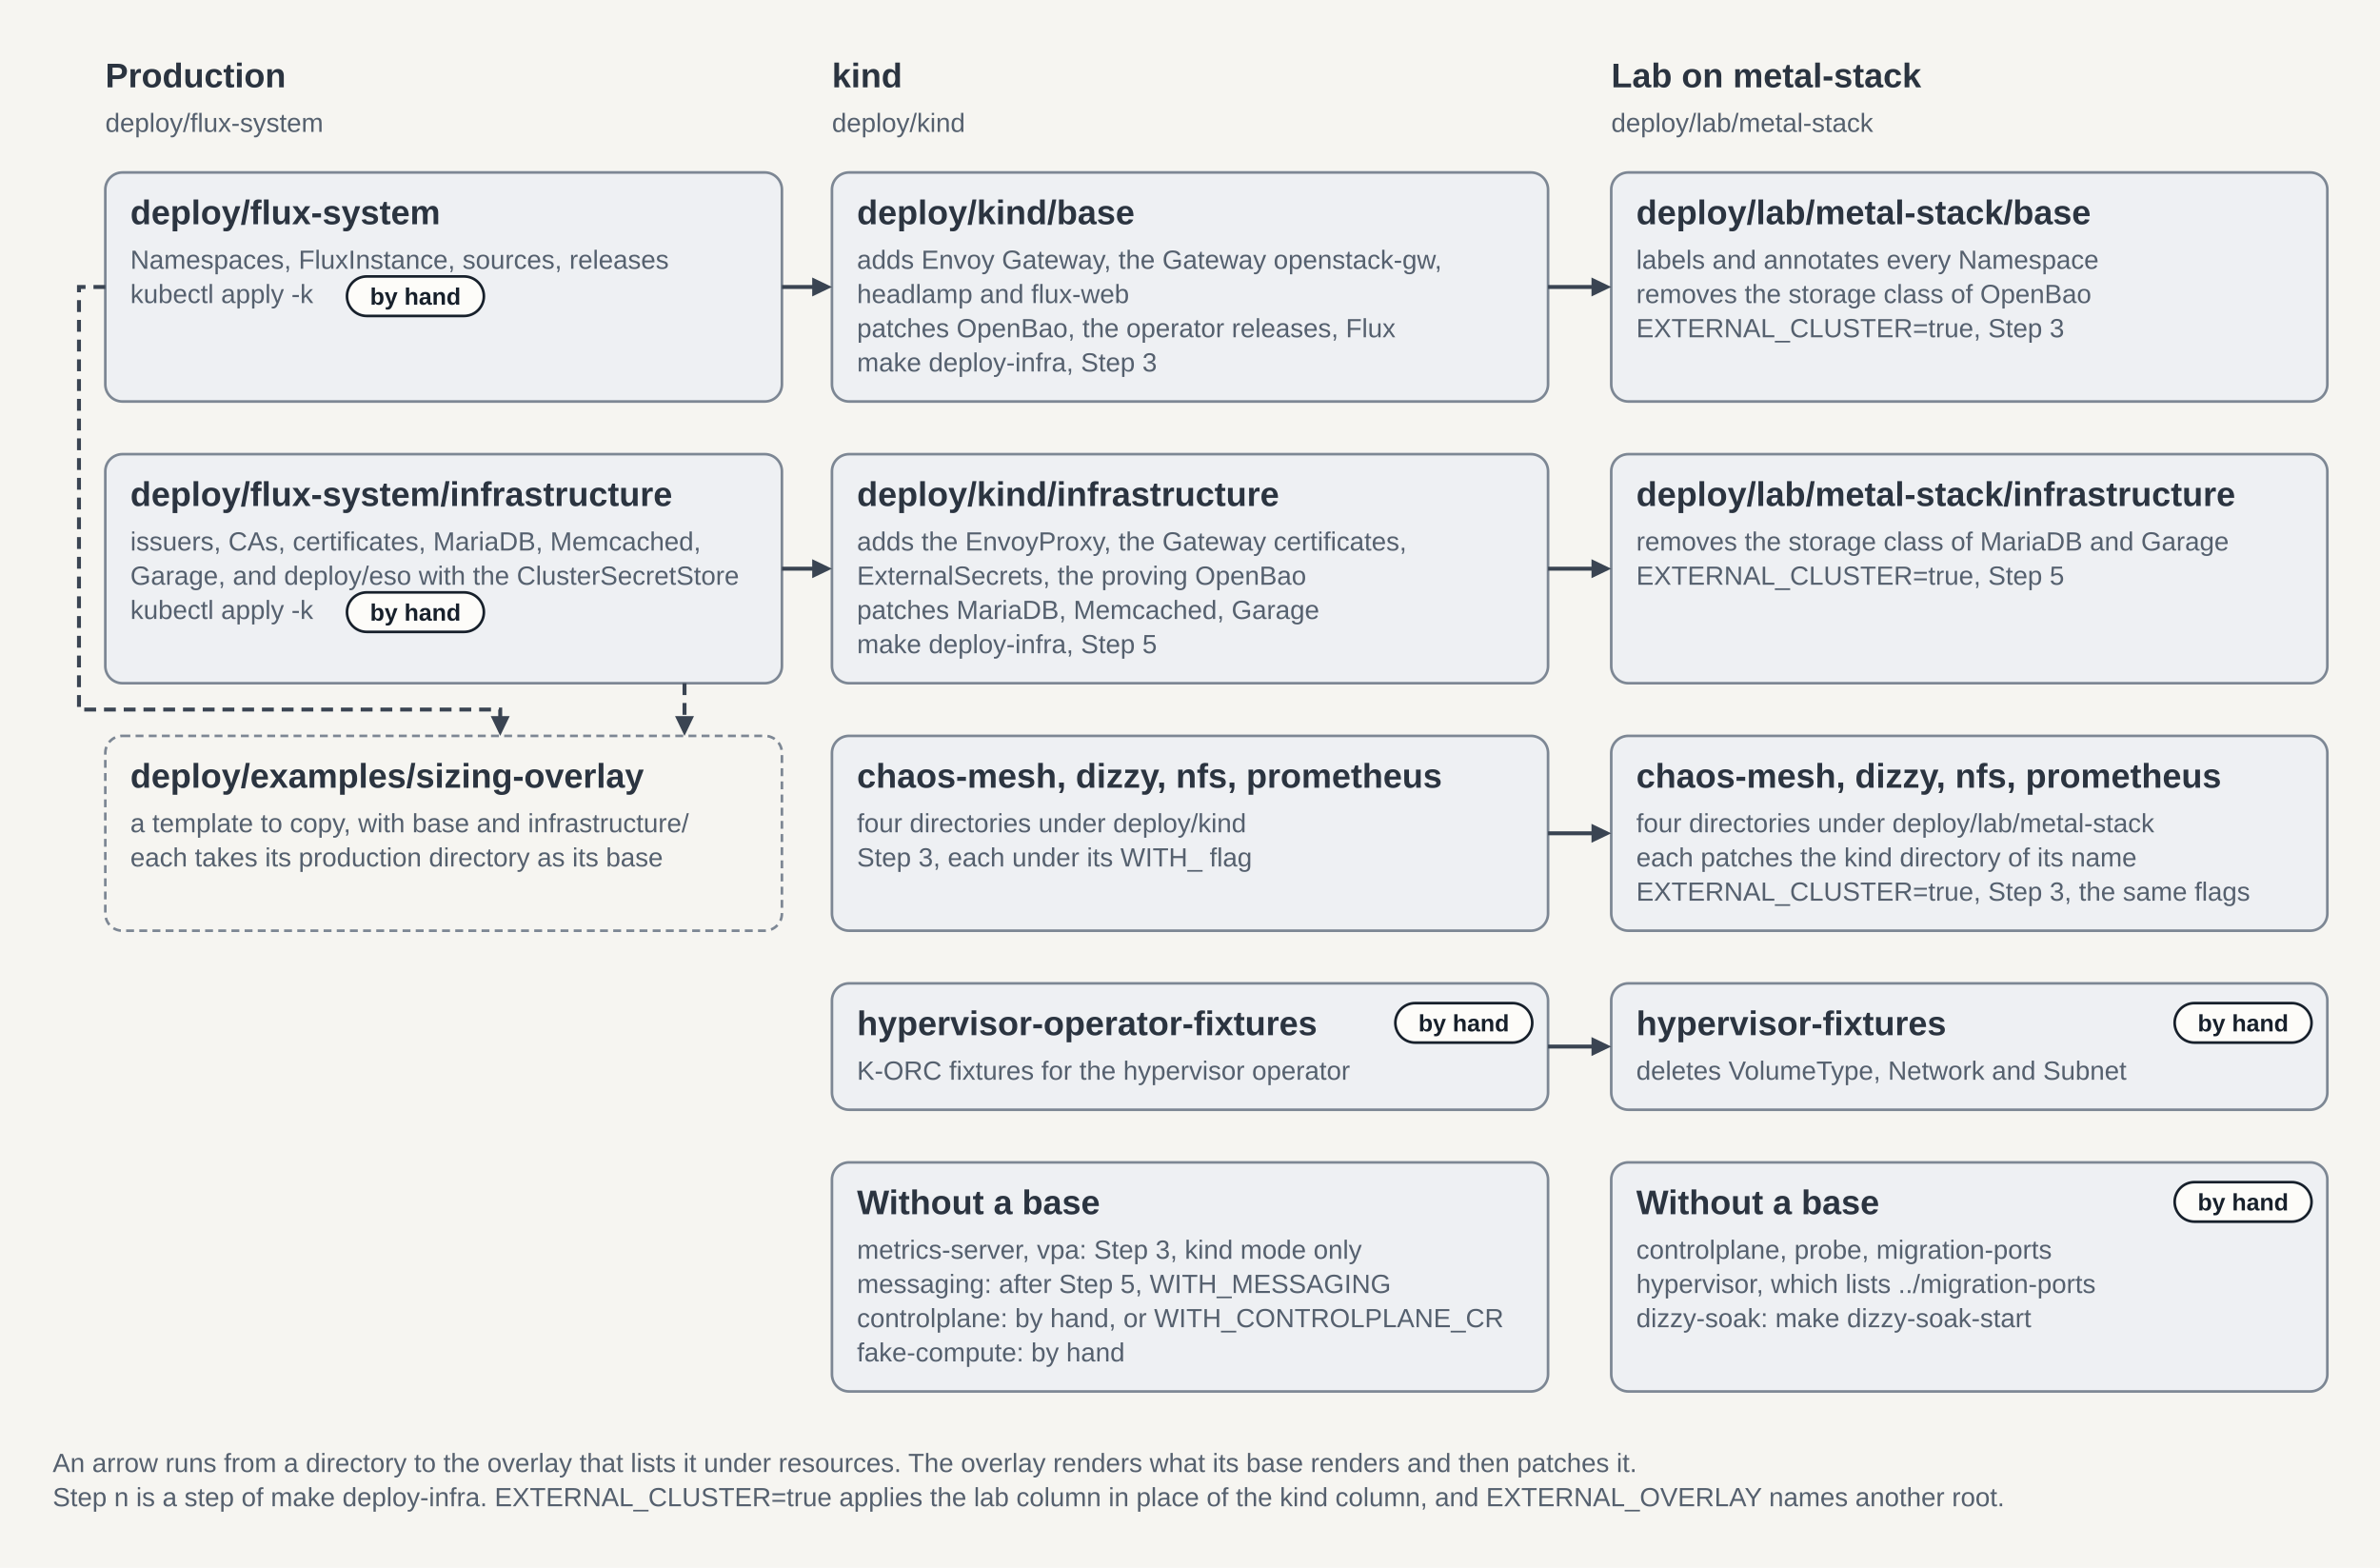
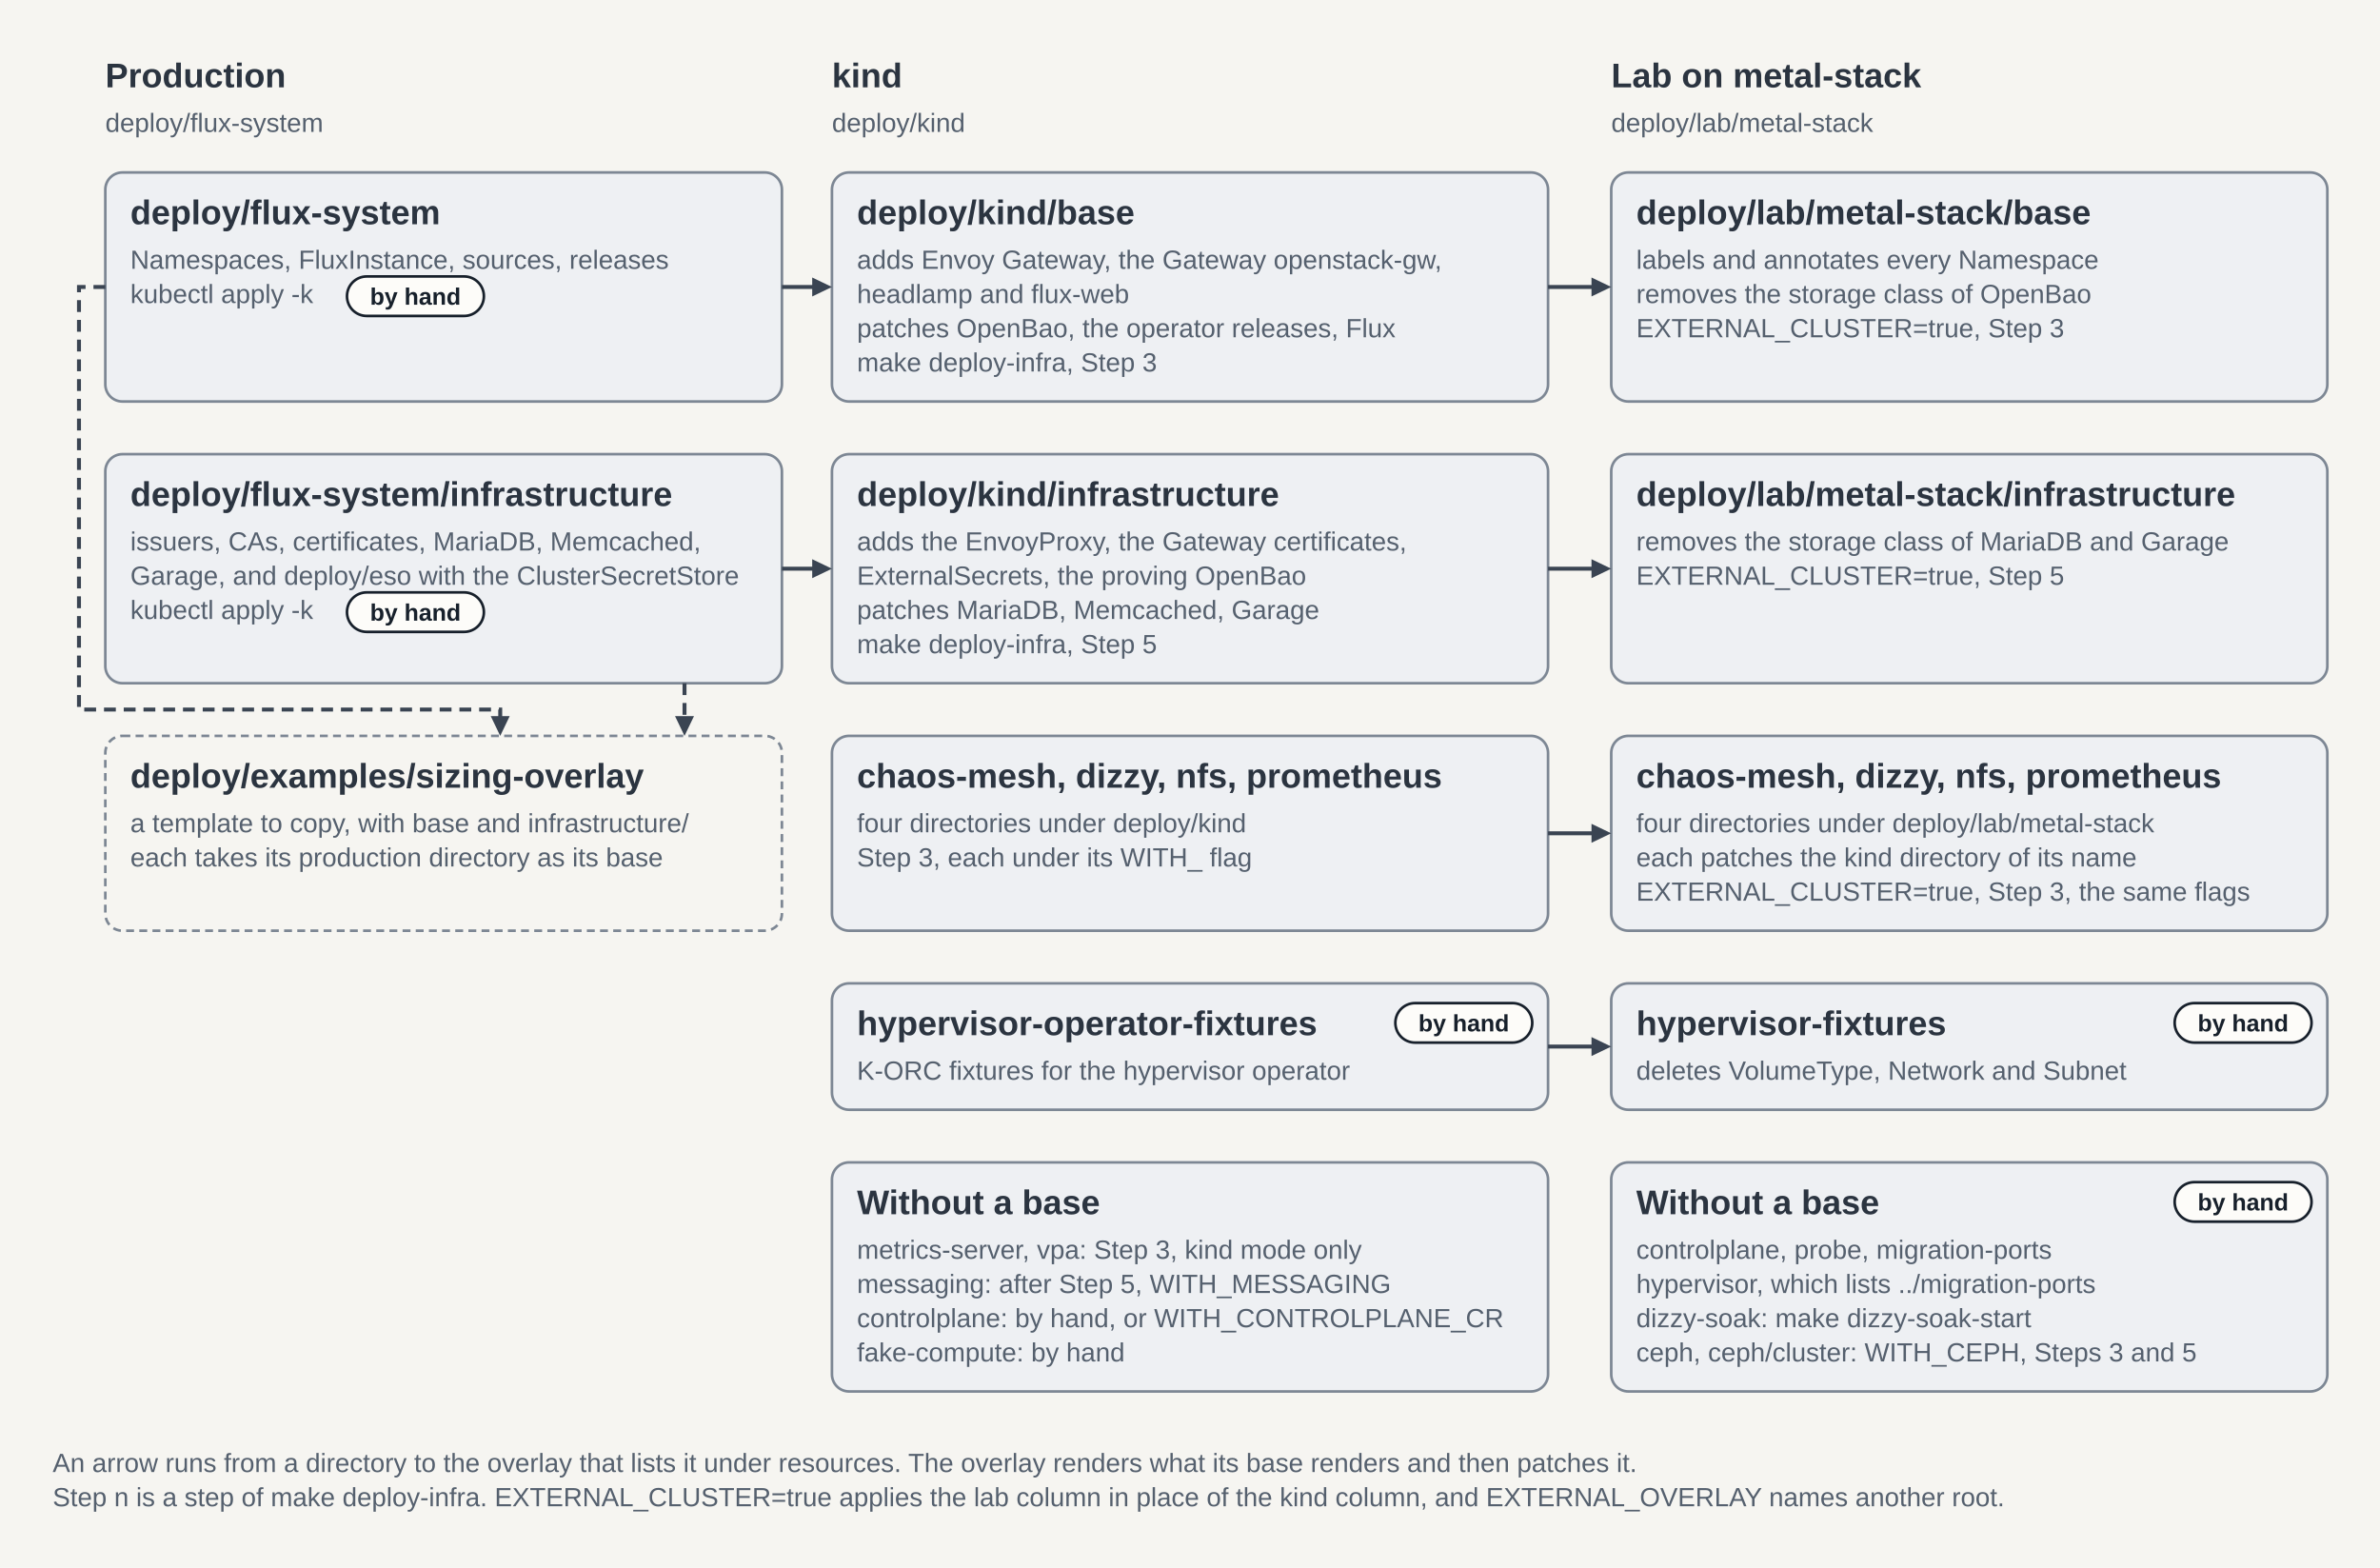
<svg xmlns="http://www.w3.org/2000/svg" width="1808" height="1191" viewBox="0 0 1808 1191" font-family="'IBM Plex Sans', Arial, Helvetica, sans-serif" role="img" aria-label="Overlay inheritance: production, kind, lab">
  <rect width="1808" height="1191" fill="#F6F5F1" />
  <text x="80" y="66.36" font-size="26" font-weight="700" fill="#2B3440">Production</text>
  <text x="80" y="100.2" font-size="20" font-weight="400" fill="#55606E">deploy/flux-system</text>
  <text x="632" y="66.36" font-size="26" font-weight="700" fill="#2B3440">kind</text>
  <text x="632" y="100.2" font-size="20" font-weight="400" fill="#55606E">deploy/kind</text>
  <text x="1224" y="66.36" font-size="26" font-weight="700" fill="#2B3440">Lab on metal-stack</text>
  <text x="1224" y="100.2" font-size="20" font-weight="400" fill="#55606E">deploy/lab/metal-stack</text>
  <rect x="80" y="131" width="514" height="174" rx="13" fill="#EEF0F3" stroke="#7D8794" stroke-width="2" />
  <text x="99" y="170.36" font-size="26" font-weight="700" fill="#2B3440">deploy/flux-system</text>
  <text x="99" y="204.2" font-size="20" font-weight="400" fill="#55606E">Namespaces, FluxInstance, sources, releases</text>
  <text x="99" y="230.2" font-size="20" font-weight="400" fill="#55606E">kubectl apply -k</text>
  <rect x="263.59" y="210" width="104" height="30" rx="15" fill="#FDFCF9" stroke="#17202B" stroke-width="2" />
  <text x="315.59" y="231.48" font-size="18" font-weight="700" fill="#17202B" text-anchor="middle">by hand</text>
  <rect x="632" y="131" width="544" height="174" rx="13" fill="#EEF0F3" stroke="#7D8794" stroke-width="2" />
  <text x="651" y="170.36" font-size="26" font-weight="700" fill="#2B3440">deploy/kind/base</text>
  <text x="651" y="204.2" font-size="20" font-weight="400" fill="#55606E">adds Envoy Gateway, the Gateway openstack-gw,</text>
  <text x="651" y="230.2" font-size="20" font-weight="400" fill="#55606E">headlamp and flux-web</text>
  <text x="651" y="256.2" font-size="20" font-weight="400" fill="#55606E">patches OpenBao, the operator releases, Flux</text>
  <text x="651" y="282.2" font-size="20" font-weight="400" fill="#55606E">make deploy-infra, Step 3</text>
  <rect x="1224" y="131" width="544" height="174" rx="13" fill="#EEF0F3" stroke="#7D8794" stroke-width="2" />
  <text x="1243" y="170.36" font-size="26" font-weight="700" fill="#2B3440">deploy/lab/metal-stack/base</text>
  <text x="1243" y="204.2" font-size="20" font-weight="400" fill="#55606E">labels and annotates every Namespace</text>
  <text x="1243" y="230.2" font-size="20" font-weight="400" fill="#55606E">removes the storage class of OpenBao</text>
  <text x="1243" y="256.2" font-size="20" font-weight="400" fill="#55606E">EXTERNAL_CLUSTER=true, Step 3</text>
  <rect x="80" y="345" width="514" height="174" rx="13" fill="#EEF0F3" stroke="#7D8794" stroke-width="2" />
  <text x="99" y="384.36" font-size="26" font-weight="700" fill="#2B3440">deploy/flux-system/infrastructure</text>
  <text x="99" y="418.2" font-size="20" font-weight="400" fill="#55606E">issuers, CAs, certificates, MariaDB, Memcached,</text>
  <text x="99" y="444.2" font-size="20" font-weight="400" fill="#55606E">Garage, and deploy/eso with the ClusterSecretStore</text>
  <text x="99" y="470.2" font-size="20" font-weight="400" fill="#55606E">kubectl apply -k</text>
  <rect x="263.59" y="450" width="104" height="30" rx="15" fill="#FDFCF9" stroke="#17202B" stroke-width="2" />
  <text x="315.59" y="471.48" font-size="18" font-weight="700" fill="#17202B" text-anchor="middle">by hand</text>
  <rect x="632" y="345" width="544" height="174" rx="13" fill="#EEF0F3" stroke="#7D8794" stroke-width="2" />
  <text x="651" y="384.36" font-size="26" font-weight="700" fill="#2B3440">deploy/kind/infrastructure</text>
  <text x="651" y="418.2" font-size="20" font-weight="400" fill="#55606E">adds the EnvoyProxy, the Gateway certificates,</text>
  <text x="651" y="444.2" font-size="20" font-weight="400" fill="#55606E">ExternalSecrets, the proving OpenBao</text>
  <text x="651" y="470.2" font-size="20" font-weight="400" fill="#55606E">patches MariaDB, Memcached, Garage</text>
  <text x="651" y="496.2" font-size="20" font-weight="400" fill="#55606E">make deploy-infra, Step 5</text>
  <rect x="1224" y="345" width="544" height="174" rx="13" fill="#EEF0F3" stroke="#7D8794" stroke-width="2" />
  <text x="1243" y="384.36" font-size="26" font-weight="700" fill="#2B3440">deploy/lab/metal-stack/infrastructure</text>
  <text x="1243" y="418.2" font-size="20" font-weight="400" fill="#55606E">removes the storage class of MariaDB and Garage</text>
  <text x="1243" y="444.2" font-size="20" font-weight="400" fill="#55606E">EXTERNAL_CLUSTER=true, Step 5</text>
  <rect x="80" y="559" width="514" height="148" rx="13" fill="none" stroke="#7D8794" stroke-width="2" stroke-dasharray="6 4" />
  <text x="99" y="598.36" font-size="26" font-weight="700" fill="#2B3440">deploy/examples/sizing-overlay</text>
  <text x="99" y="632.2" font-size="20" font-weight="400" fill="#55606E">a template to copy, with base and infrastructure/</text>
  <text x="99" y="658.2" font-size="20" font-weight="400" fill="#55606E">each takes its production directory as its base</text>
  <rect x="632" y="559" width="544" height="148" rx="13" fill="#EEF0F3" stroke="#7D8794" stroke-width="2" />
  <text x="651" y="598.36" font-size="26" font-weight="700" fill="#2B3440">chaos-mesh, dizzy, nfs, prometheus</text>
  <text x="651" y="632.2" font-size="20" font-weight="400" fill="#55606E">four directories under deploy/kind</text>
  <text x="651" y="658.2" font-size="20" font-weight="400" fill="#55606E">Step 3, each under its WITH_ flag</text>
  <rect x="1224" y="559" width="544" height="148" rx="13" fill="#EEF0F3" stroke="#7D8794" stroke-width="2" />
  <text x="1243" y="598.36" font-size="26" font-weight="700" fill="#2B3440">chaos-mesh, dizzy, nfs, prometheus</text>
  <text x="1243" y="632.2" font-size="20" font-weight="400" fill="#55606E">four directories under deploy/lab/metal-stack</text>
  <text x="1243" y="658.2" font-size="20" font-weight="400" fill="#55606E">each patches the kind directory of its name</text>
  <text x="1243" y="684.2" font-size="20" font-weight="400" fill="#55606E">EXTERNAL_CLUSTER=true, Step 3, the same flags</text>
  <rect x="632" y="747" width="544" height="96" rx="13" fill="#EEF0F3" stroke="#7D8794" stroke-width="2" />
  <text x="651" y="786.36" font-size="26" font-weight="700" fill="#2B3440">hypervisor-operator-fixtures</text>
  <text x="651" y="820.2" font-size="20" font-weight="400" fill="#55606E">K-ORC fixtures for the hypervisor operator</text>
  <rect x="1060" y="762" width="104" height="30" rx="15" fill="#FDFCF9" stroke="#17202B" stroke-width="2" />
  <text x="1112" y="783.48" font-size="18" font-weight="700" fill="#17202B" text-anchor="middle">by hand</text>
  <rect x="1224" y="747" width="544" height="96" rx="13" fill="#EEF0F3" stroke="#7D8794" stroke-width="2" />
  <text x="1243" y="786.36" font-size="26" font-weight="700" fill="#2B3440">hypervisor-fixtures</text>
  <text x="1243" y="820.2" font-size="20" font-weight="400" fill="#55606E">deletes VolumeType, Network and Subnet</text>
  <rect x="1652" y="762" width="104" height="30" rx="15" fill="#FDFCF9" stroke="#17202B" stroke-width="2" />
  <text x="1704" y="783.48" font-size="18" font-weight="700" fill="#17202B" text-anchor="middle">by hand</text>
  <rect x="632" y="883" width="544" height="174" rx="13" fill="#EEF0F3" stroke="#7D8794" stroke-width="2" />
  <text x="651" y="922.36" font-size="26" font-weight="700" fill="#2B3440">Without a base</text>
  <text x="651" y="956.2" font-size="20" font-weight="400" fill="#55606E">metrics-server, vpa: Step 3, kind mode only</text>
  <text x="651" y="982.2" font-size="20" font-weight="400" fill="#55606E">messaging: after Step 5, WITH_MESSAGING</text>
  <text x="651" y="1008.2" font-size="20" font-weight="400" fill="#55606E">controlplane: by hand, or WITH_CONTROLPLANE_CR</text>
  <text x="651" y="1034.2" font-size="20" font-weight="400" fill="#55606E">fake-compute: by hand</text>
  <rect x="1224" y="883" width="544" height="174" rx="13" fill="#EEF0F3" stroke="#7D8794" stroke-width="2" />
  <text x="1243" y="922.36" font-size="26" font-weight="700" fill="#2B3440">Without a base</text>
  <text x="1243" y="956.2" font-size="20" font-weight="400" fill="#55606E">controlplane, probe, migration-ports</text>
  <text x="1243" y="982.2" font-size="20" font-weight="400" fill="#55606E">hypervisor, which lists ../migration-ports</text>
  <text x="1243" y="1008.2" font-size="20" font-weight="400" fill="#55606E">dizzy-soak: make dizzy-soak-start</text>
+   <text x="1243" y="1034.2" font-size="20" font-weight="400" fill="#55606E">ceph, ceph/cluster: WITH_CEPH, Steps 3 and 5</text>
  <rect x="1652" y="898" width="104" height="30" rx="15" fill="#FDFCF9" stroke="#17202B" stroke-width="2" />
  <text x="1704" y="919.48" font-size="18" font-weight="700" fill="#17202B" text-anchor="middle">by hand</text>
  <polyline points="594,218 621.5,218" fill="none" stroke="#3A4452" stroke-width="3" />
  <polygon points="632,218 617,225.2 617,210.8" fill="#3A4452" />
  <polyline points="1176,218 1213.5,218" fill="none" stroke="#3A4452" stroke-width="3" />
  <polygon points="1224,218 1209,225.2 1209,210.8" fill="#3A4452" />
  <polyline points="594,432 621.5,432" fill="none" stroke="#3A4452" stroke-width="3" />
  <polygon points="632,432 617,439.2 617,424.8" fill="#3A4452" />
  <polyline points="1176,432 1213.5,432" fill="none" stroke="#3A4452" stroke-width="3" />
  <polygon points="1224,432 1209,439.2 1209,424.8" fill="#3A4452" />
  <polyline points="1176,633 1213.5,633" fill="none" stroke="#3A4452" stroke-width="3" />
  <polygon points="1224,633 1209,640.2 1209,625.8" fill="#3A4452" />
  <polyline points="1176,795 1213.5,795" fill="none" stroke="#3A4452" stroke-width="3" />
  <polygon points="1224,795 1209,802.2 1209,787.8" fill="#3A4452" />
  <polyline points="80,218 60,218 60,539 380,539 380,548.5" fill="none" stroke="#3A4452" stroke-width="3" stroke-dasharray="9 6" />
  <polygon points="380,559 372.8,544 387.2,544" fill="#3A4452" />
  <polyline points="520,519 520,548.5" fill="none" stroke="#3A4452" stroke-width="3" stroke-dasharray="9 6" />
  <polygon points="520,559 512.8,544 527.2,544" fill="#3A4452" />
  <text x="40" y="1118.2" font-size="20" font-weight="400" fill="#55606E">An arrow runs from a directory to the overlay that lists it under resources. The overlay renders what its base renders and then patches it.</text>
  <text x="40" y="1144.2" font-size="20" font-weight="400" fill="#55606E">Step n is a step of make deploy-infra. EXTERNAL_CLUSTER=true applies the lab column in place of the kind column, and EXTERNAL_OVERLAY names another root.</text>
</svg>
